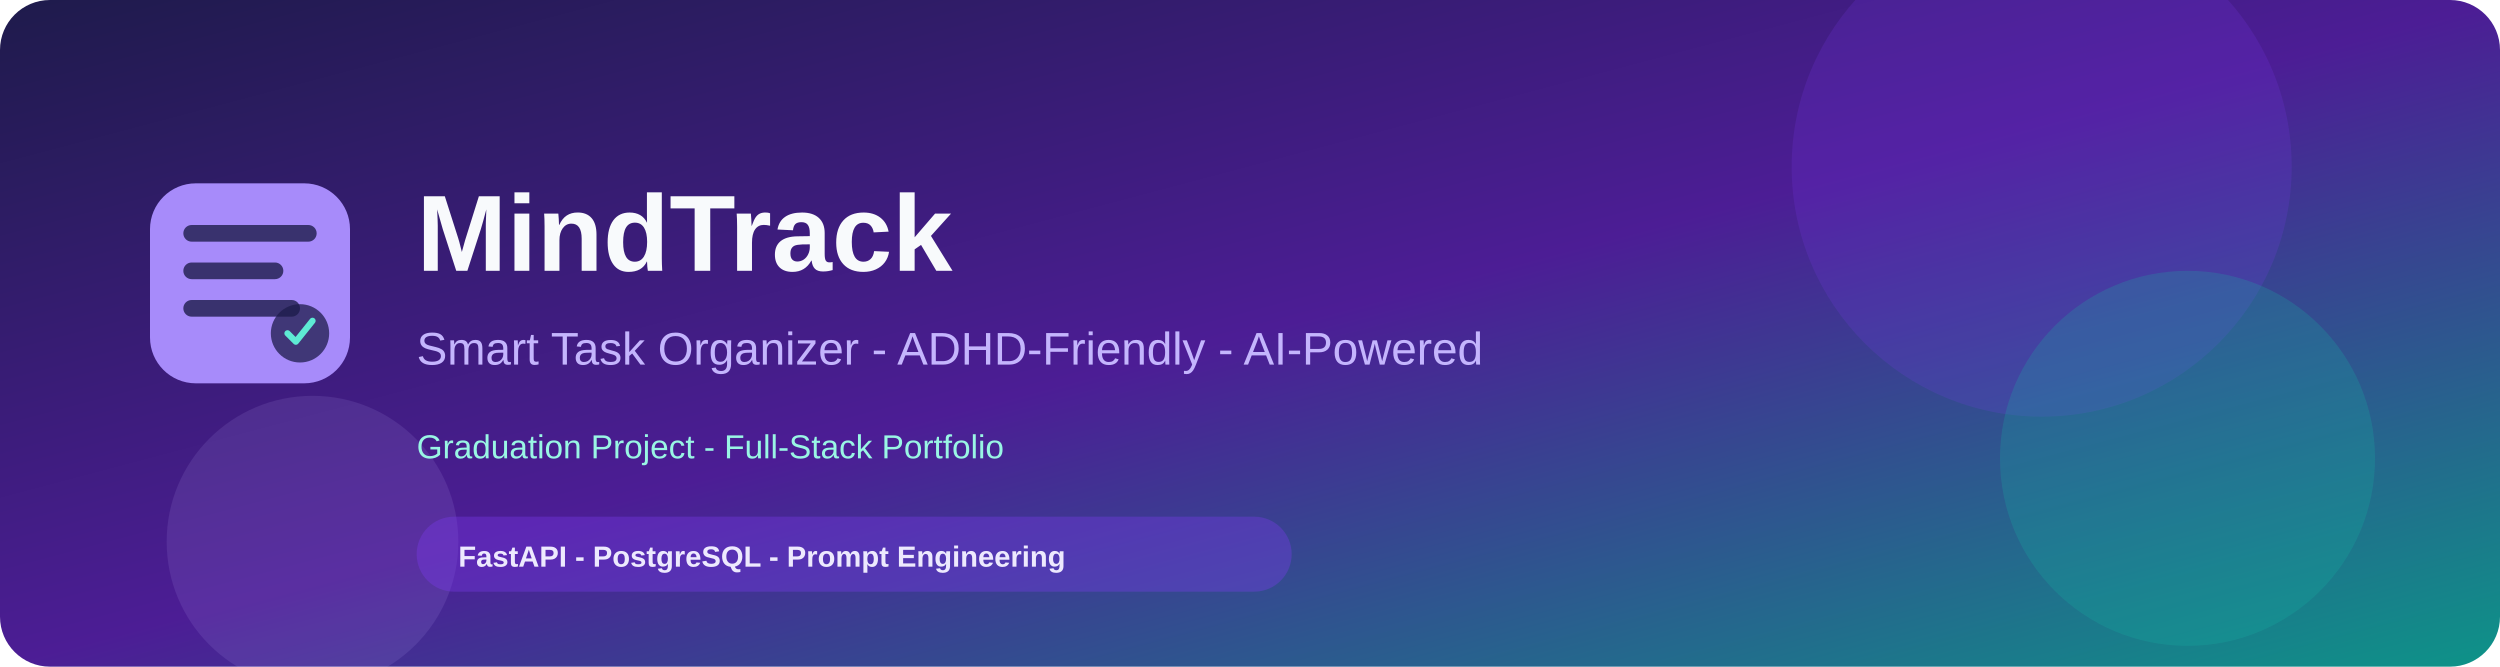
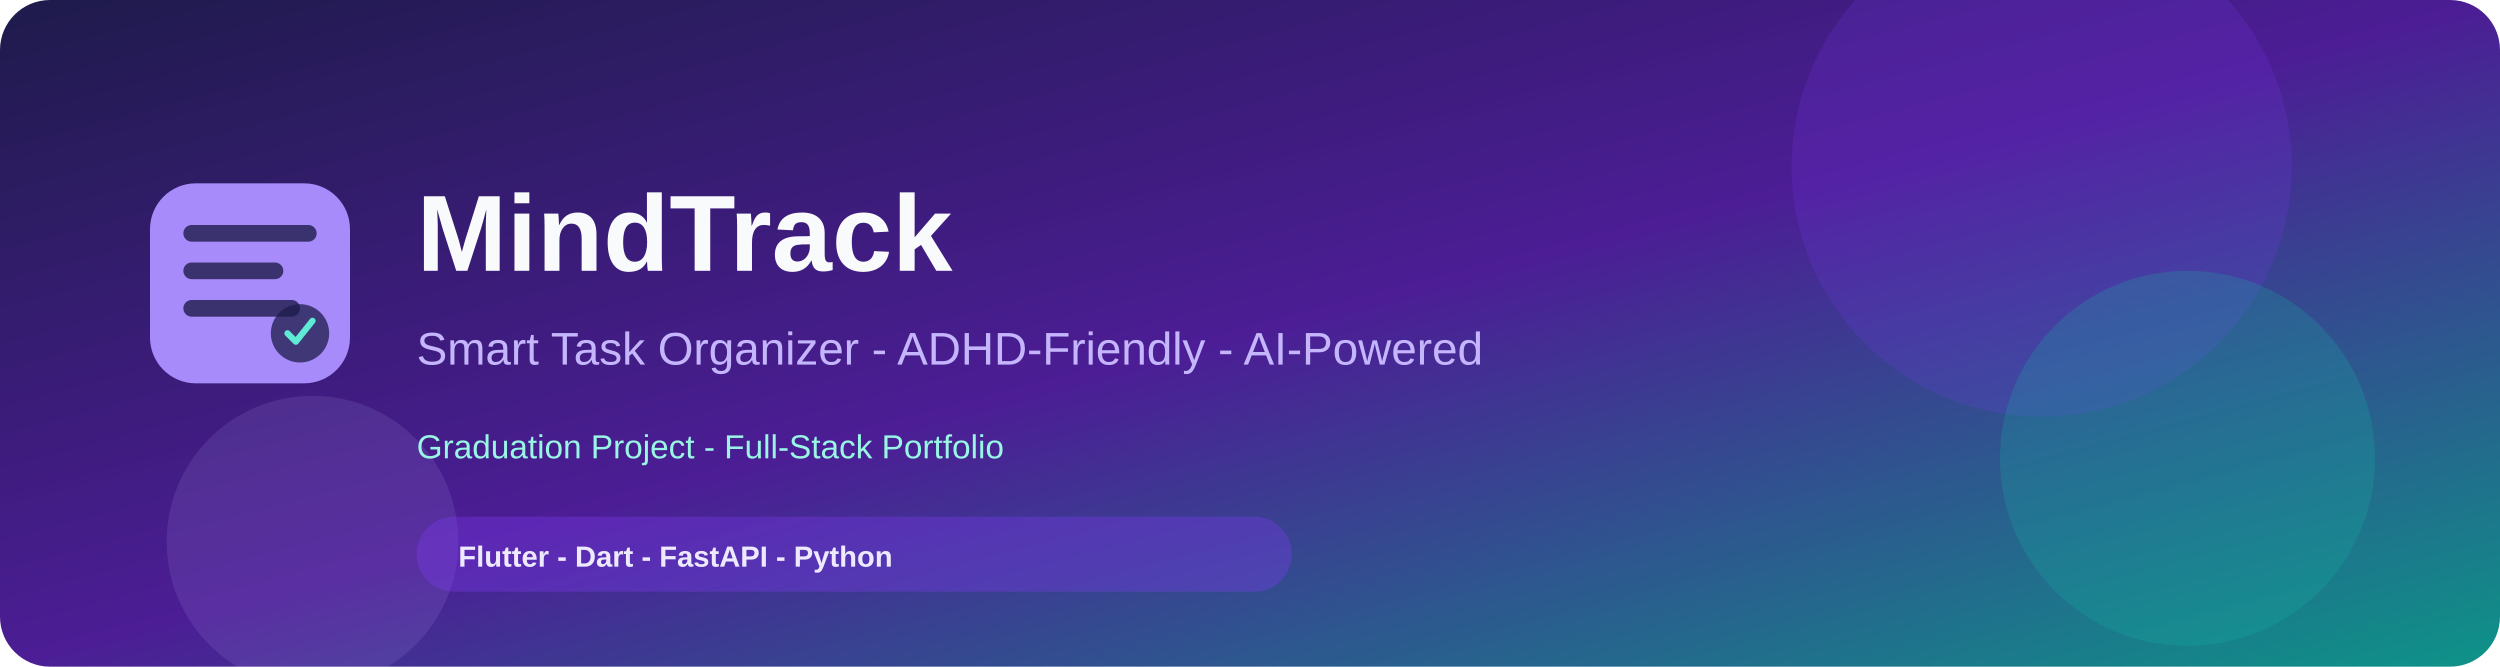
<svg xmlns="http://www.w3.org/2000/svg" width="1200" height="320" viewBox="0 0 1200 320">
  <defs>
    <linearGradient id="bg" x1="0" y1="0" x2="1" y2="1">
      <stop offset="0%" stop-color="#1e1b4b" />
      <stop offset="50%" stop-color="#4c1d95" />
      <stop offset="100%" stop-color="#0d9488" />
    </linearGradient>
  </defs>
  <rect width="1200" height="320" rx="24" fill="url(#bg)" />
  <circle cx="980" cy="80" r="120" fill="#7c3aed" opacity="0.18" />
  <circle cx="1050" cy="220" r="90" fill="#14b8a6" opacity="0.22" />
  <circle cx="150" cy="260" r="70" fill="#c4b5fd" opacity="0.12" />
  <rect x="72" y="88" width="96" height="96" rx="22" fill="#a78bfa" />
  <rect x="88" y="108" width="64" height="8" rx="4" fill="#1e1b4b" opacity="0.8" />
  <rect x="88" y="126" width="48" height="8" rx="4" fill="#1e1b4b" opacity="0.8" />
  <rect x="88" y="144" width="56" height="8" rx="4" fill="#1e1b4b" opacity="0.8" />
  <circle cx="144" cy="160" r="14" fill="#1e1b4b" opacity="0.75" />
  <path d="M138 160l4 4 8-10" stroke="#5eead4" stroke-width="3" fill="none" stroke-linecap="round" stroke-linejoin="round" />
  <text x="200" y="130" fill="#f8fafc" font-family="Arial, Helvetica, sans-serif" font-size="52" font-weight="700">MindTrack</text>
  <text x="200" y="175" fill="#c4b5fd" font-family="Arial, Helvetica, sans-serif" font-size="22">Smart Task Organizer - ADHD-Friendly - AI-Powered</text>
  <text x="200" y="220" fill="#99f6e4" font-family="Arial, Helvetica, sans-serif" font-size="16">Graduation Project - Full-Stack Portfolio</text>
  <rect x="200" y="248" width="420" height="36" rx="18" fill="#7c3aed" opacity="0.35" />
-   <text x="220" y="272" fill="#ede9fe" font-family="Arial, Helvetica, sans-serif" font-size="14" font-weight="600">FastAPI - PostgreSQL - Prompt Engineering</text>
+   <text x="220" y="272" fill="#ede9fe" font-family="Arial, Helvetica, sans-serif" font-size="14" font-weight="600">Flutter - Dart - FastAPI - Python</text>
</svg>
